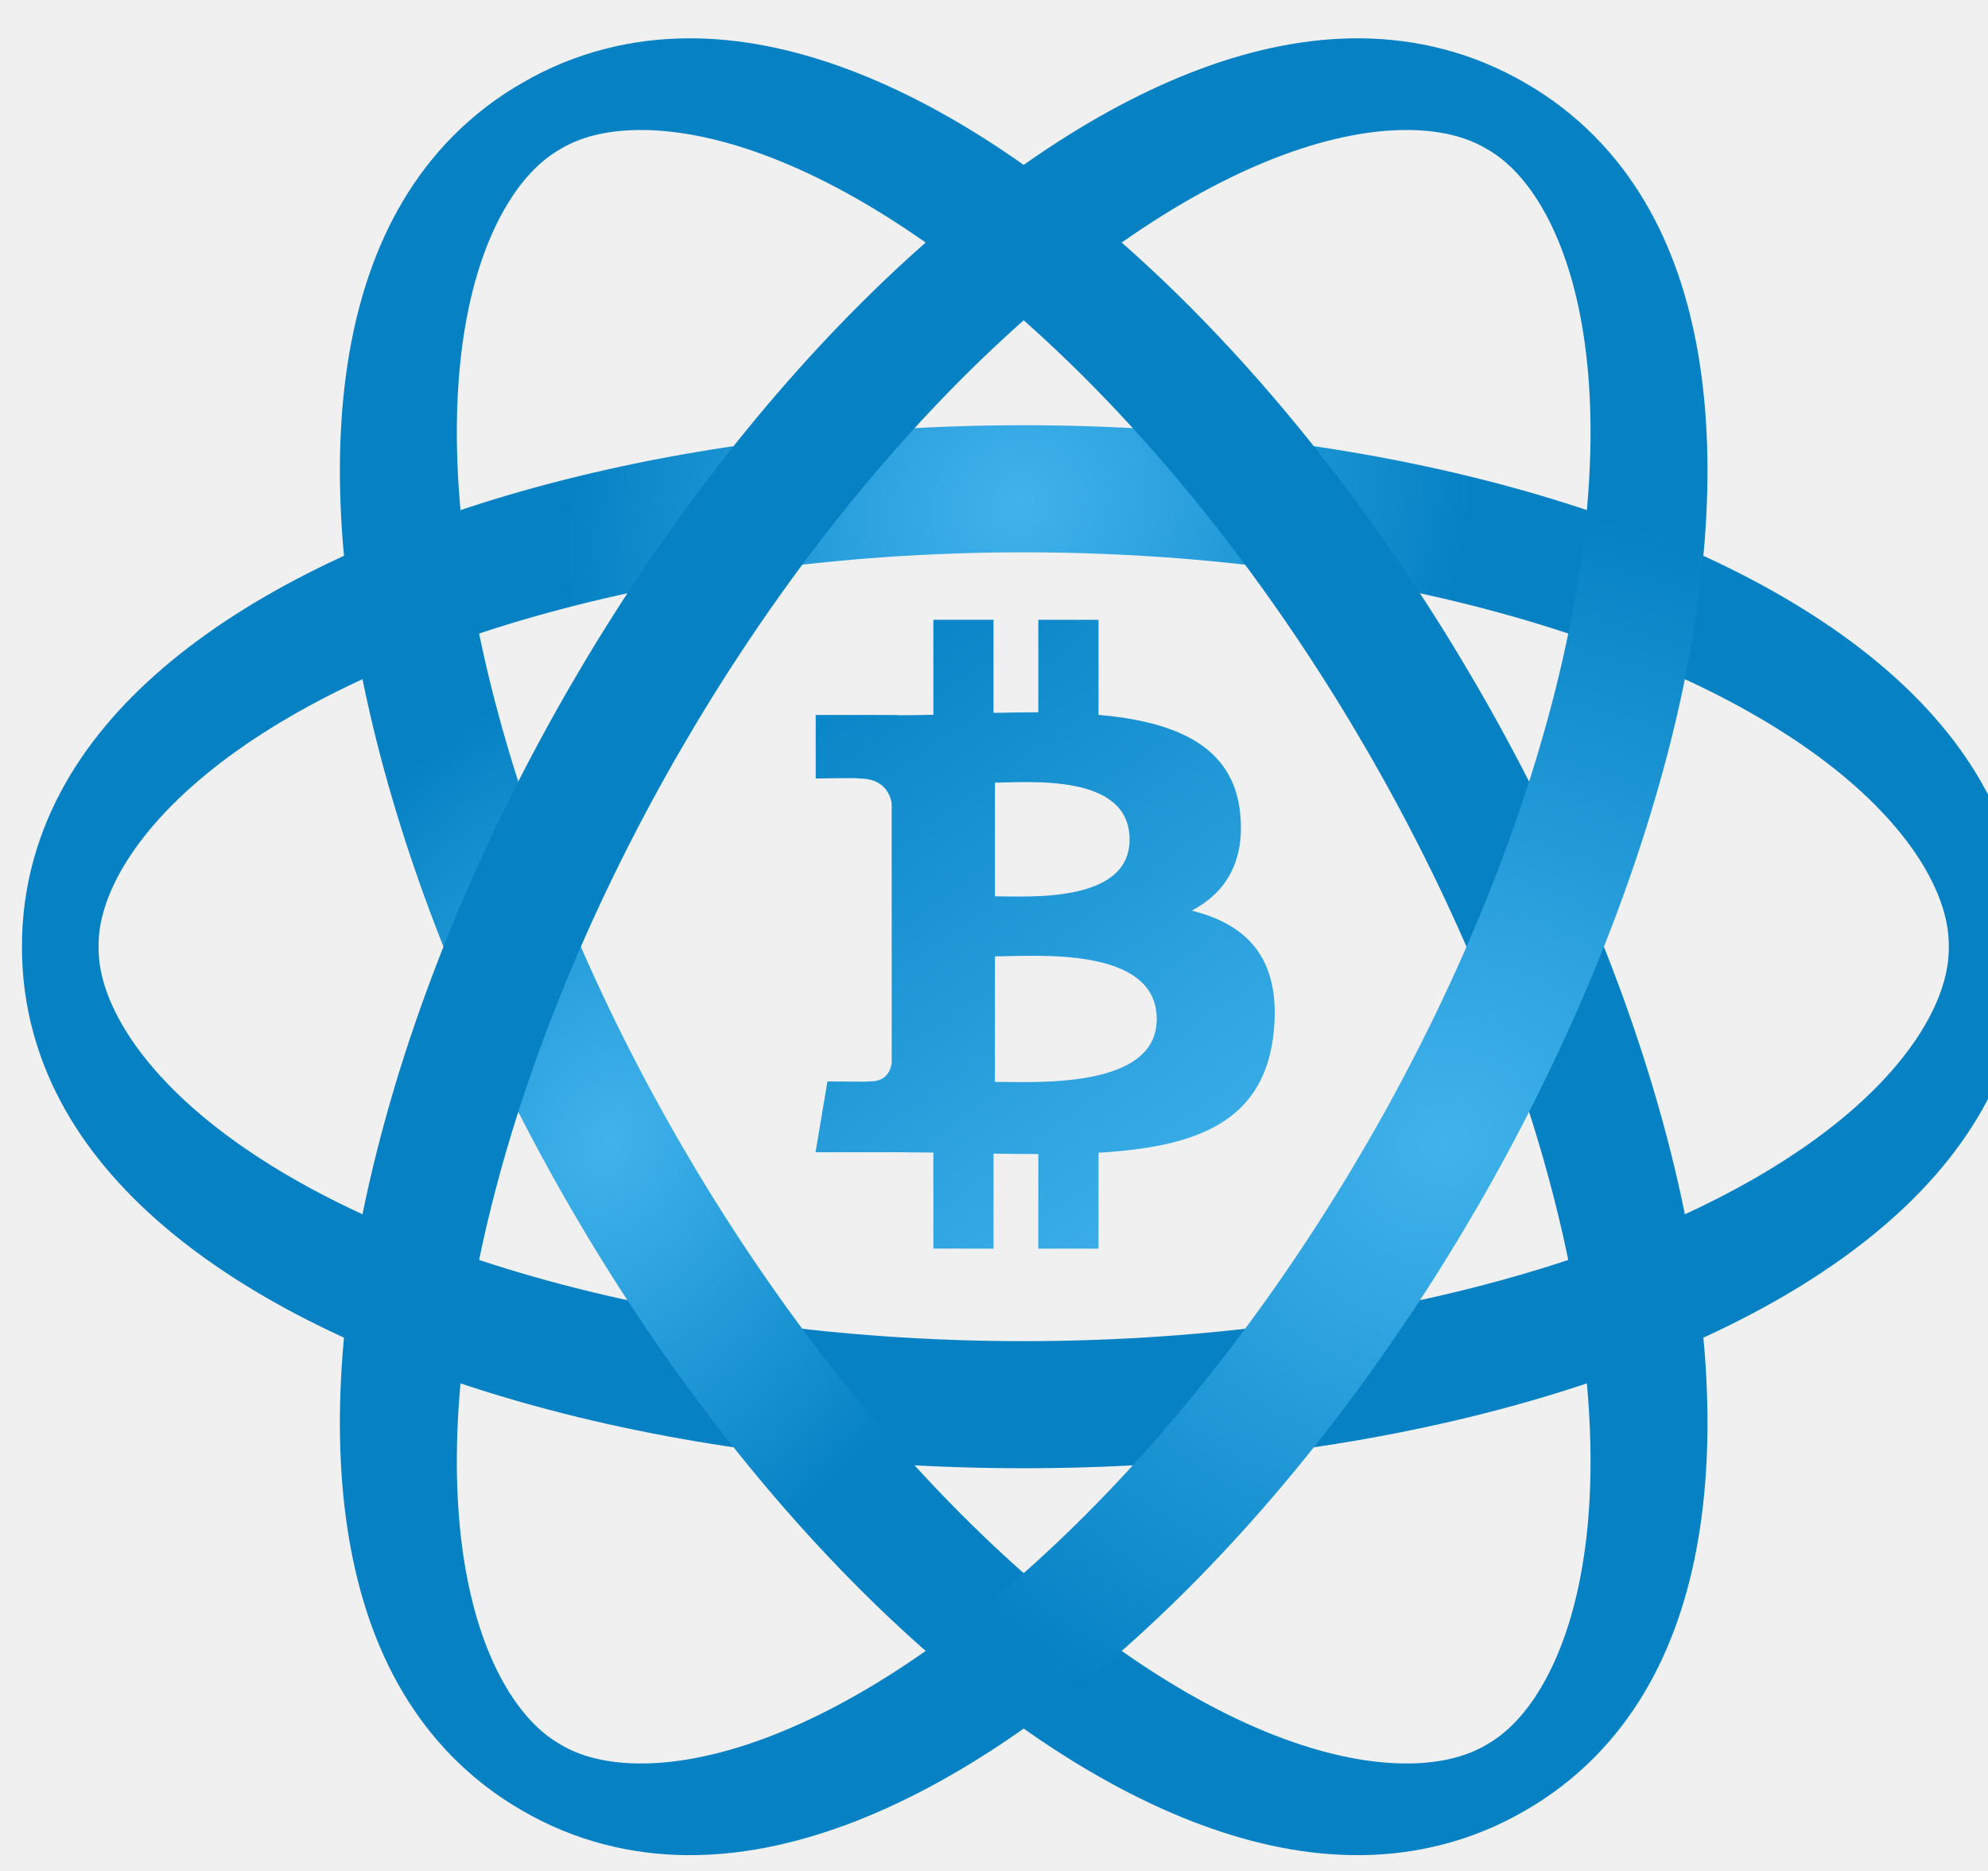
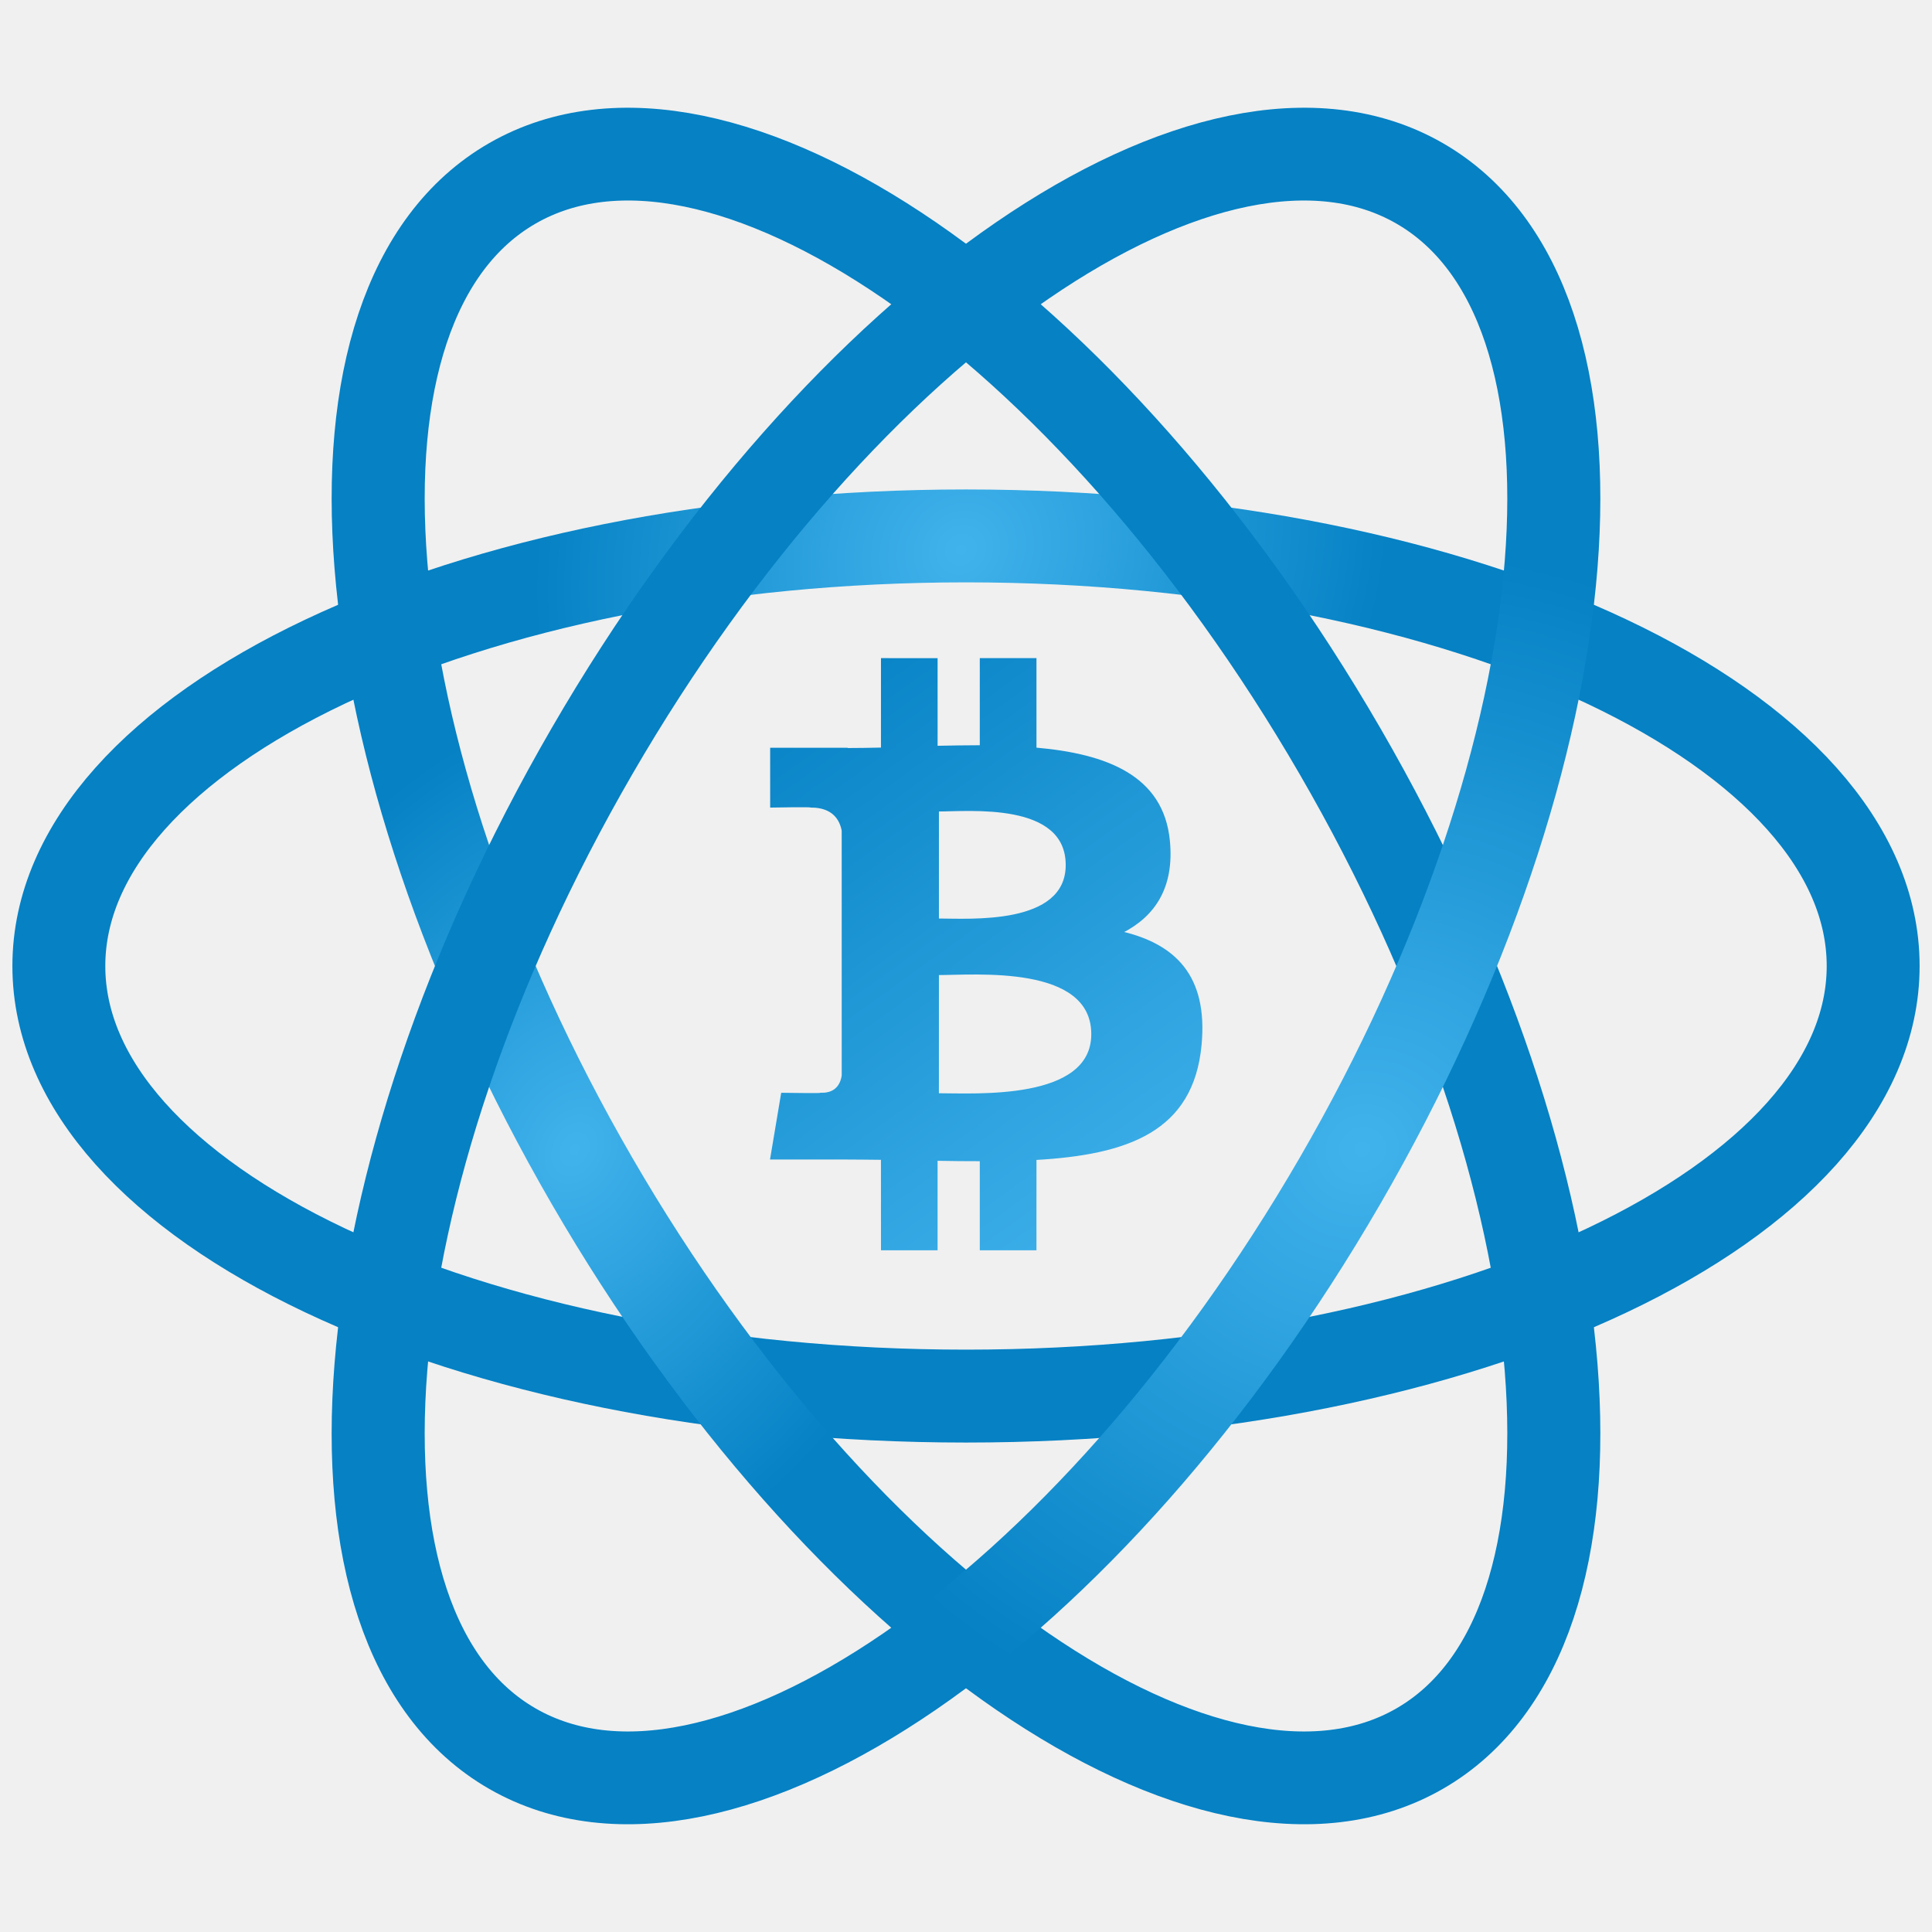
- <svg xmlns="http://www.w3.org/2000/svg" xmlns:xlink="http://www.w3.org/1999/xlink" version="1.1" width="755.561" height="710.936" id="svg2">
+ <svg xmlns="http://www.w3.org/2000/svg" xmlns:xlink="http://www.w3.org/1999/xlink" version="1.1" width="779.811" height="779.811" id="svg2">
  <defs id="defs4">
-     <linearGradient id="linearGradient5249">
-       <stop style="stop-color:#000000;stop-opacity:1;" offset="0" id="stop5251" />
-       <stop style="stop-color:#000000;stop-opacity:0;" offset="1" id="stop5253" />
-     </linearGradient>
-     <linearGradient id="linearGradient4034">
-       <stop style="stop-color:#001283;stop-opacity:1;" offset="0" id="stop4036" />
-       <stop id="stop4040" offset="1" style="stop-color:#165eff;stop-opacity:1;" />
-     </linearGradient>
    <linearGradient id="linearGradient3987">
      <stop style="stop-color:#41b3ec;stop-opacity:1;" offset="0" id="stop4032" />
      <stop style="stop-color:#0581c4;stop-opacity:1;" offset="1" id="stop3991" />
    </linearGradient>
-     <filter id="filter4281" x="0" y="0" width="1" height="1" color-interpolation-filters="sRGB">
-       <feFlood id="feFlood4283" result="result1" flood-opacity="0" flood-color="rgb(128,128,128)" />
-       <feBlend id="feBlend4285" in2="SourceGraphic" mode="normal" result="result2" />
-       <feComposite id="feComposite4287" in2="SourceGraphic" k2="1" operator="arithmetic" result="result3" k1="0" k3="0" k4="0" />
-       <feComposite id="feComposite4289" in2="SourceGraphic" operator="in" result="fbSourceGraphic" />
-       <feColorMatrix result="fbSourceGraphicAlpha" in="fbSourceGraphic" values="0 0 0 -1 0 0 0 0 -1 0 0 0 0 -1 0 0 0 0 1 0" id="feColorMatrix4301" />
-       <feColorMatrix id="feColorMatrix4303" type="saturate" values="0" in="fbSourceGraphic" />
-     </filter>
    <linearGradient xlink:href="#linearGradient3987" id="linearGradient3996" x1="11.848" y1="179.972" x2="263.601" y2="179.972" gradientUnits="userSpaceOnUse" gradientTransform="translate(8.692492,11.68693)" />
    <linearGradient xlink:href="#linearGradient3987" id="linearGradient4010" x1="11.348" y1="179.972" x2="264.101" y2="179.972" gradientUnits="userSpaceOnUse" gradientTransform="translate(8.692492,11.68693)" />
    <linearGradient xlink:href="#linearGradient3987" id="linearGradient4012" gradientUnits="userSpaceOnUse" x1="254.738" y1="334.824" x2="9.121" y2="-4.097" gradientTransform="translate(8.692492,11.68693)" />
    <linearGradient xlink:href="#linearGradient3987" id="linearGradient4014" gradientUnits="userSpaceOnUse" x1="254.738" y1="334.824" x2="9.121" y2="-4.097" gradientTransform="translate(8.692492,11.68693)" />
-     <radialGradient xlink:href="#linearGradient3987" id="radialGradient3786" cx="523.184" cy="732.085" fx="523.184" fy="732.085" r="146.047" gradientTransform="matrix(-0.3416562,0.1995004,-0.300339,-0.1867912,921.8072,849.6926)" gradientUnits="userSpaceOnUse" />
-     <radialGradient xlink:href="#linearGradient3987" id="radialGradient3796" cx="529.58" cy="728.158" fx="529.58" fy="728.158" r="146.047" gradientTransform="matrix(-0.3350139,0.1274635,-0.2765907,-0.260972,908.3984,938.6188)" gradientUnits="userSpaceOnUse" />
-     <radialGradient xlink:href="#linearGradient3987" id="radialGradient3800" cx="505.655" cy="726.392" fx="505.655" fy="726.392" r="146.047" gradientTransform="matrix(-0.364783,0.308996,-0.5502065,-0.2313813,1102.059,827.5209)" gradientUnits="userSpaceOnUse" />
-     <radialGradient xlink:href="#linearGradient5249" id="radialGradient3788" cx="287" cy="305.936" fx="287" fy="305.936" r="287" gradientUnits="userSpaceOnUse" />
+     <radialGradient xlink:href="#linearGradient3987" id="radialGradient3786" cx="523.184" cy="732.085" fx="523.184" fy="732.085" r="146.047" gradientTransform="matrix(-0.8906171,0.8629708,-0.7829131,-0.8079947,1427.022,361.9337)" gradientUnits="userSpaceOnUse" />
+     <radialGradient xlink:href="#linearGradient3987" id="radialGradient3796" cx="529.58" cy="728.158" fx="529.58" fy="728.158" r="146.047" gradientTransform="matrix(-0.8708372,0.5529273,-0.7189716,-1.132077,466.9435,499.5492)" gradientUnits="userSpaceOnUse" />
+     <radialGradient xlink:href="#linearGradient3987" id="radialGradient3800" cx="505.655" cy="726.392" fx="505.655" fy="726.392" r="146.047" gradientTransform="matrix(-0.9482192,1.340402,-1.43021,-1.003715,1646.322,-657.0863)" gradientUnits="userSpaceOnUse" />
  </defs>
-   <path style="fill:#ff0000;fill-opacity:0" id="path3033" d="m 1382.34,258.631 a 954.261,481.589 0 1 1 -1908.521,0 954.261,481.589 0 1 1 1908.521,0 z" transform="matrix(0.9888597,0,0,0.9851363,22.44135,-147.7335)" />
-   <path style="fill:none;fill-opacity:0;stroke:url(#radialGradient3786);stroke-width:11.167;stroke-miterlimit:4;stroke-opacity:1;stroke-dasharray:none;marker-start:none" id="path3803" d="m 664.415,856.159 a 140.464,40.132 0 1 1 -280.927,0 140.464,40.132 0 1 1 280.927,0 z" transform="matrix(2.606764,0,0,4.325658,-976.7544,-3343.614)" />
-   <path transform="matrix(-1.303382,-2.249024,3.760289,-2.162829,-2147.432,3389.943)" d="m 664.415,856.159 a 140.464,40.132 0 1 1 -280.927,0 140.464,40.132 0 1 1 280.927,0 z" id="path4023" style="fill:none;fill-opacity:0;stroke:url(#radialGradient3796);stroke-width:11.167;stroke-miterlimit:4;stroke-opacity:1;stroke-dasharray:none;marker-start:none" />
-   <path style="fill:none;fill-opacity:0;stroke:url(#radialGradient3800);stroke-width:11.167;stroke-miterlimit:4;stroke-opacity:1;stroke-dasharray:none;marker-start:none" id="path4029" d="m 664.415,856.159 a 140.464,40.132 0 1 1 -280.927,0 140.464,40.132 0 1 1 280.927,0 z" transform="matrix(-1.303382,2.249024,-3.760289,-2.162829,4291.378,1033.184)" />
-   <g id="g5" transform="matrix(0.6902508,0,0,0.6845252,302.1831,231.8844)" style="fill:url(#linearGradient4010);fill-opacity:1;stroke:url(#linearGradient3996)">
-     <path id="path7" d="m 217.021,167.042 c 18.631,-9.483 30.288,-26.184 27.565,-54.007 C 240.919,75.012 208.06,62.262 166.58,58.631 L 166.572,5.89 h -32.139 l -0.009,51.354 c -8.456,0 -17.076,0.166 -25.657,0.338 L 108.76,5.897 76.65,5.894 76.644,58.622 c -6.959,0.142 -13.793,0.277 -20.466,0.277 v -0.156 l -44.33,-0.018 0.006,34.282 c 0,0 23.734,-0.446 23.343,-0.013 13.013,0.009 17.262,7.559 18.484,14.076 l 0.01,60.083 v 84.397 c -0.573,4.09 -2.984,10.625 -12.083,10.637 0.414,0.364 -23.379,-0.004 -23.379,-0.004 l -6.375,38.335 h 41.817 c 7.792,0.009 15.448,0.13 22.959,0.19 l 0.028,53.338 32.102,0.009 -0.009,-52.779 c 8.832,0.18 17.357,0.258 25.684,0.247 l -0.009,52.532 h 32.138 l 0.018,-53.249 c 54.022,-3.1 91.842,-16.697 96.544,-67.385 3.79,-40.809 -15.434,-59.025 -46.105,-66.379 z M 109.535,95.321 c 18.126,0 75.132,-5.767 75.14,32.064 -0.008,36.269 -56.996,32.032 -75.14,32.032 V 95.321 z m -0.014,167.126 0.014,-70.672 c 21.778,-0.006 90.085,-6.261 90.094,35.32 0.009,39.876 -68.316,35.336 -90.108,35.352 z" style="fill:url(#linearGradient4012);fill-opacity:1;stroke:url(#linearGradient4014)" />
+   <ellipse style="fill:none;fill-opacity:0;stroke:url(#radialGradient3786);stroke-width:37.5;stroke-miterlimit:4;stroke-dasharray:none;stroke-opacity:1;marker-start:none" id="path3803" cx="389.906" cy="389.906" rx="366.155" ry="173.599" />
+   <ellipse transform="matrix(-0.5014154,-0.8652067,0.8668402,-0.498586,0,0)" id="path4023" style="fill:none;fill-opacity:0;stroke:url(#radialGradient3796);stroke-width:37.5;stroke-miterlimit:4;stroke-dasharray:none;stroke-opacity:1;marker-start:none" cx="-532.39" cy="141.845" rx="365.122" ry="174.092" />
+   <ellipse style="fill:none;fill-opacity:0;stroke:url(#radialGradient3800);stroke-width:37.5;stroke-miterlimit:4;stroke-dasharray:none;stroke-opacity:1;marker-start:none" id="path4029" transform="matrix(-0.5014153,0.8652067,-0.8668402,-0.498586,0,0)" cx="143.585" cy="-532.856" rx="365.122" ry="174.092" />
+   <g id="g5" transform="matrix(0.6902508,0,0,0.6845252,303.0248,261.9524)" style="fill:url(#linearGradient4010);fill-opacity:1;stroke:url(#linearGradient3996)">
+     <path id="path7" d="m 217.021,167.042 c 18.631,-9.483 30.288,-26.184 27.565,-54.007 C 240.919,75.012 208.06,62.262 166.58,58.631 L 166.572,5.89 h -32.139 l -0.009,51.354 c -8.456,0 -17.076,0.166 -25.657,0.338 L 108.76,5.897 76.65,5.894 76.644,58.622 c -6.959,0.142 -13.793,0.277 -20.466,0.277 v -0.156 l -44.33,-0.018 0.006,34.282 c 0,0 23.734,-0.446 23.343,-0.013 13.013,0.009 17.262,7.559 18.484,14.076 l 0.01,60.083 v 84.397 c -0.573,4.09 -2.984,10.625 -12.083,10.637 0.414,0.364 -23.379,-0.004 -23.379,-0.004 l -6.375,38.335 h 41.817 c 7.792,0.009 15.448,0.13 22.959,0.19 l 0.028,53.338 32.102,0.009 -0.009,-52.779 c 8.832,0.18 17.357,0.258 25.684,0.247 l -0.009,52.532 h 32.138 l 0.018,-53.249 c 54.022,-3.1 91.842,-16.697 96.544,-67.385 3.79,-40.809 -15.434,-59.025 -46.105,-66.379 z M 109.535,95.321 c 18.126,0 75.132,-5.767 75.14,32.064 -0.008,36.269 -56.996,32.032 -75.14,32.032 V 95.321 Z m -0.014,167.126 0.014,-70.672 c 21.778,-0.006 90.085,-6.261 90.094,35.32 0.009,39.876 -68.316,35.336 -90.108,35.352 z" style="fill:url(#linearGradient4012);fill-opacity:1;stroke:url(#linearGradient4014)" />
  </g>
-   <path style="fill:#ffffff;fill-opacity:0" id="path3188" d="m -740,181.936 a 42,77 0 1 1 -84,0 42,77 0 1 1 84,0 z" transform="matrix(0.9888597,0,0,0.9851363,15.4919,-5.446834)" />
-   <path style="fill:#ffffff;fill-opacity:0" id="path3190" d="m -740,287.936 a 36,29 0 1 1 -72,0 36,29 0 1 1 72,0 z" transform="matrix(0.9888597,0,0,0.9851363,15.4919,-5.446834)" />
-   <path style="fill:#ffffff;fill-opacity:0" id="path3192" d="m -792,269.936 a 53,13 0 1 1 -106,0 53,13 0 1 1 106,0 z" transform="matrix(0.9888597,0,0,0.9851363,15.4919,-5.446834)" />
-   <path style="fill:#ffffff;fill-opacity:0" id="path3197" d="m -914,317.936 a 13,49 0 1 1 -26,0 13,49 0 1 1 26,0 z" transform="matrix(0.9888597,0,0,0.9851363,15.4919,-5.446834)" />
-   <path style="fill:#ffffff;fill-opacity:0" id="path3199" d="m -928,249.936 a 7,163 0 1 1 -14,0 7,163 0 1 1 14,0 z" transform="matrix(0.9888597,0,0,0.9851363,15.4919,-5.446834)" />
</svg>
